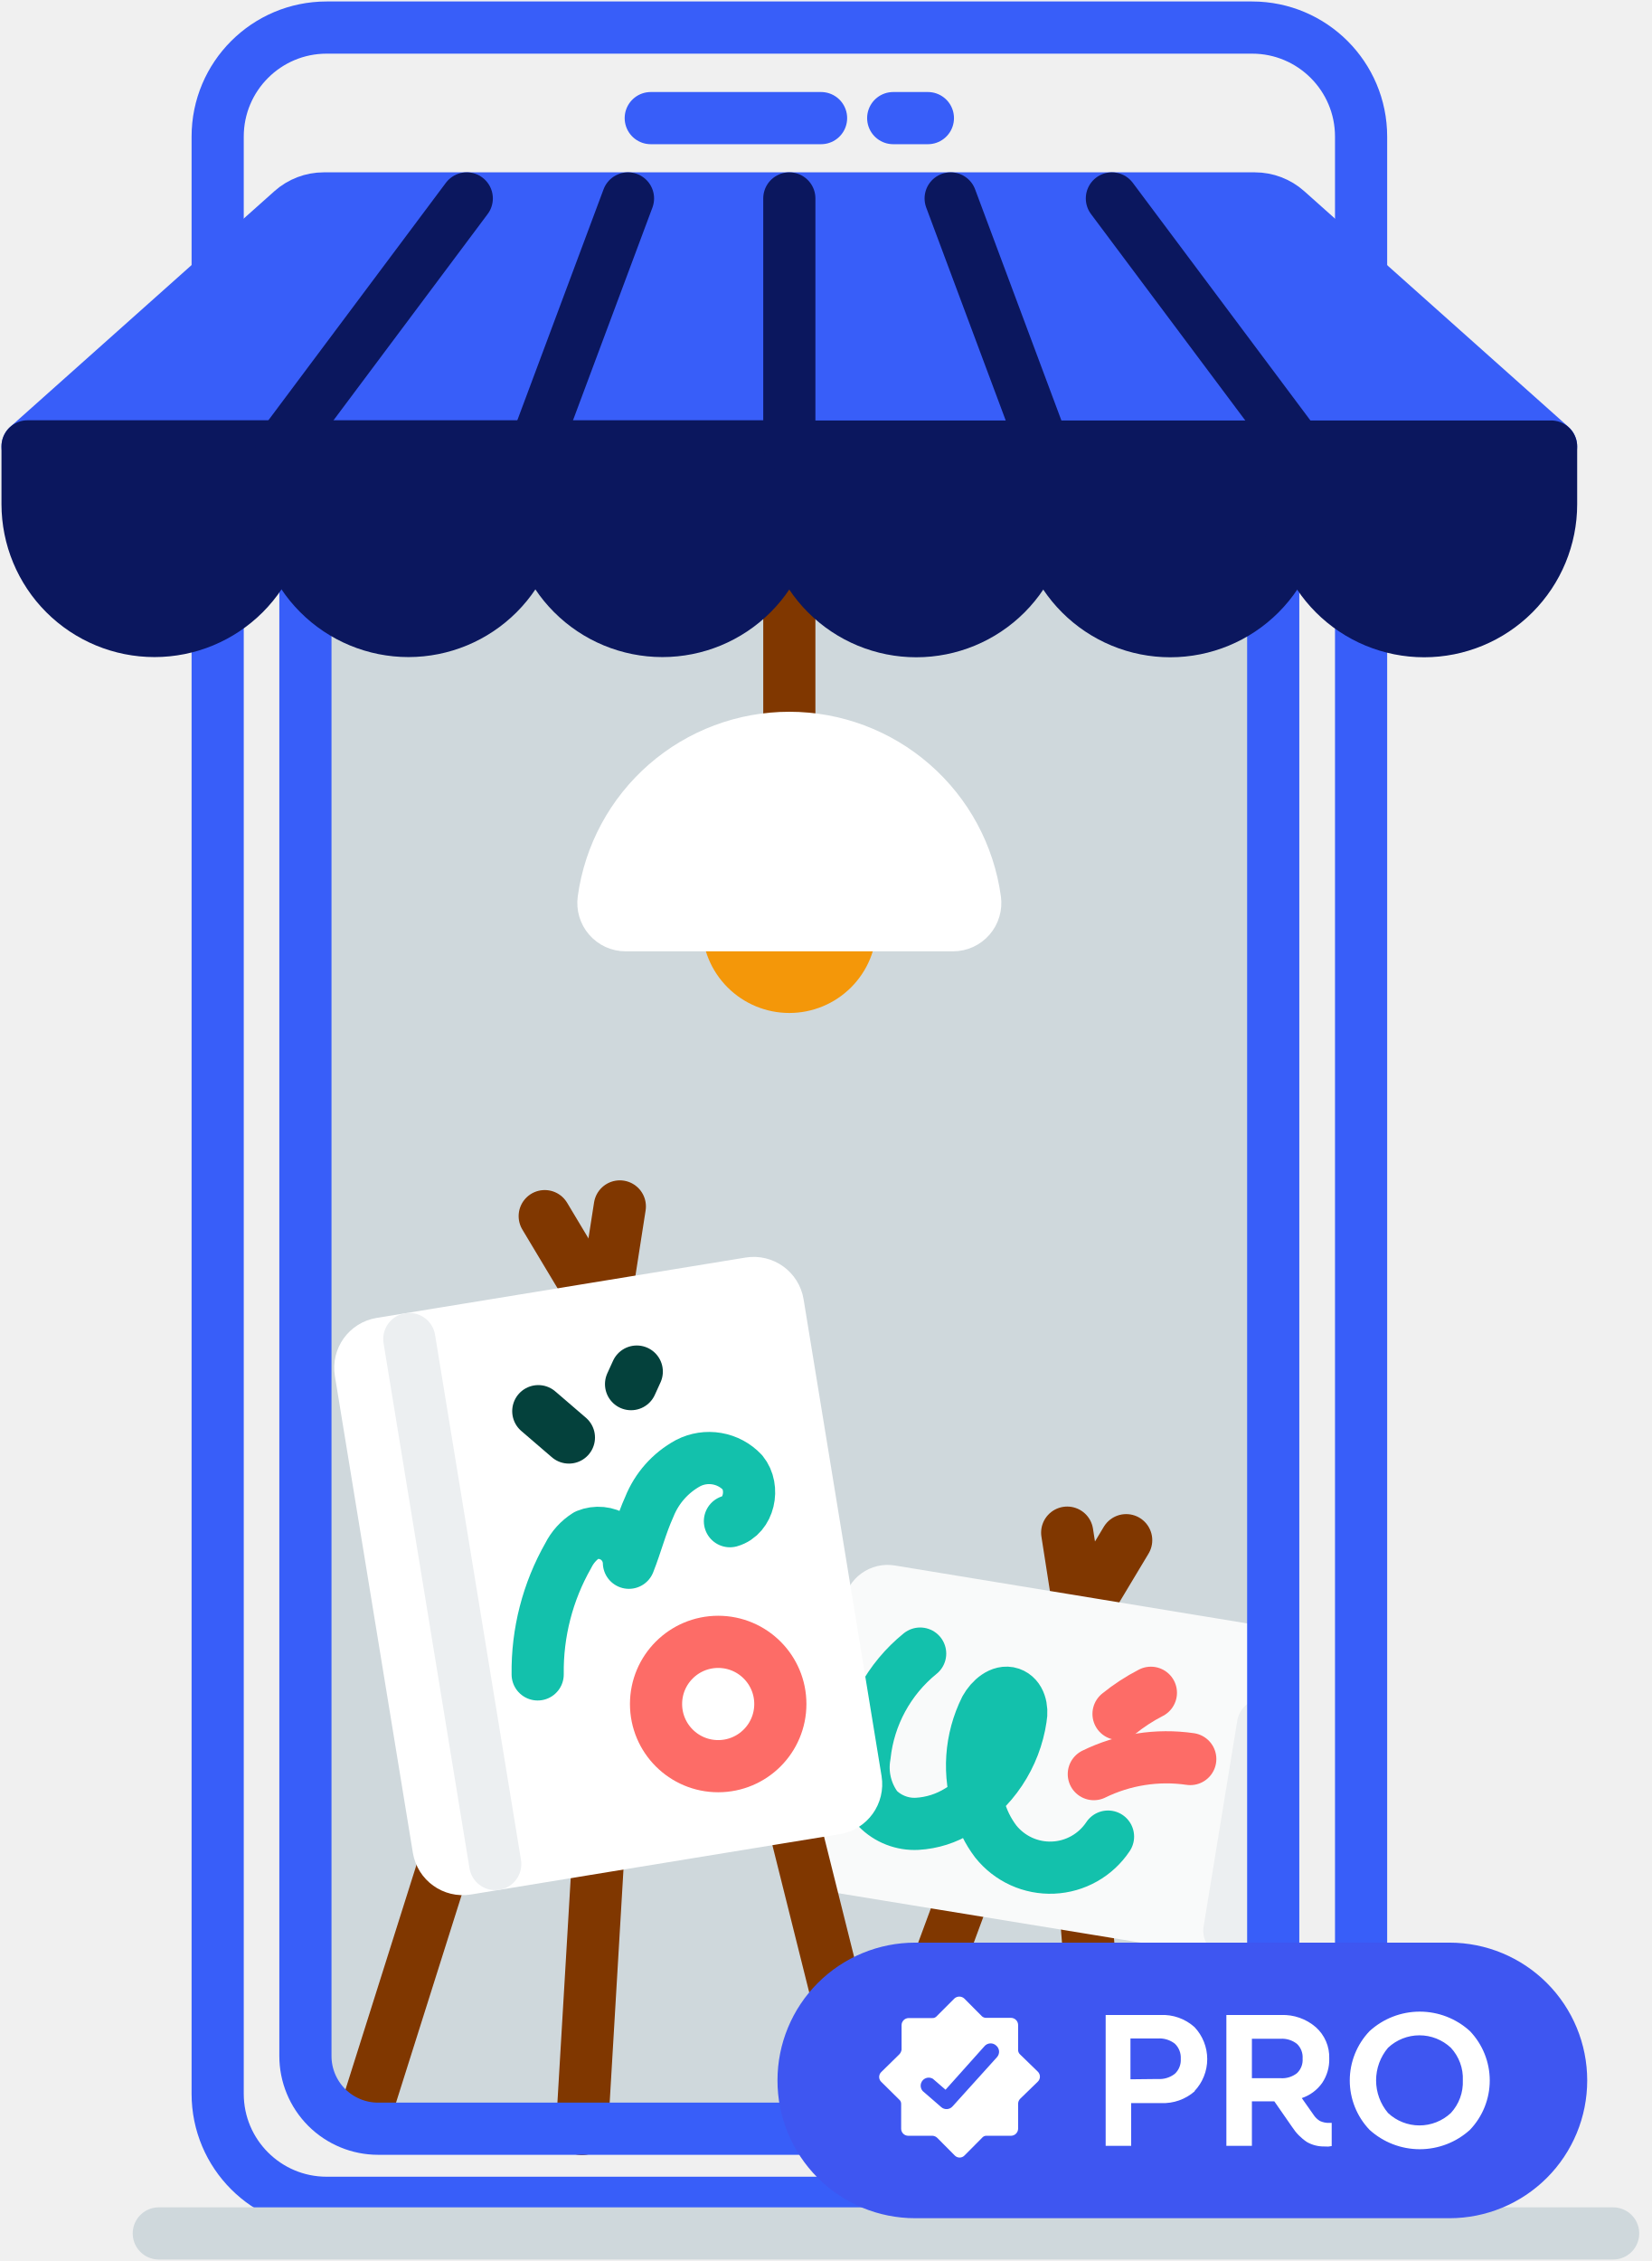
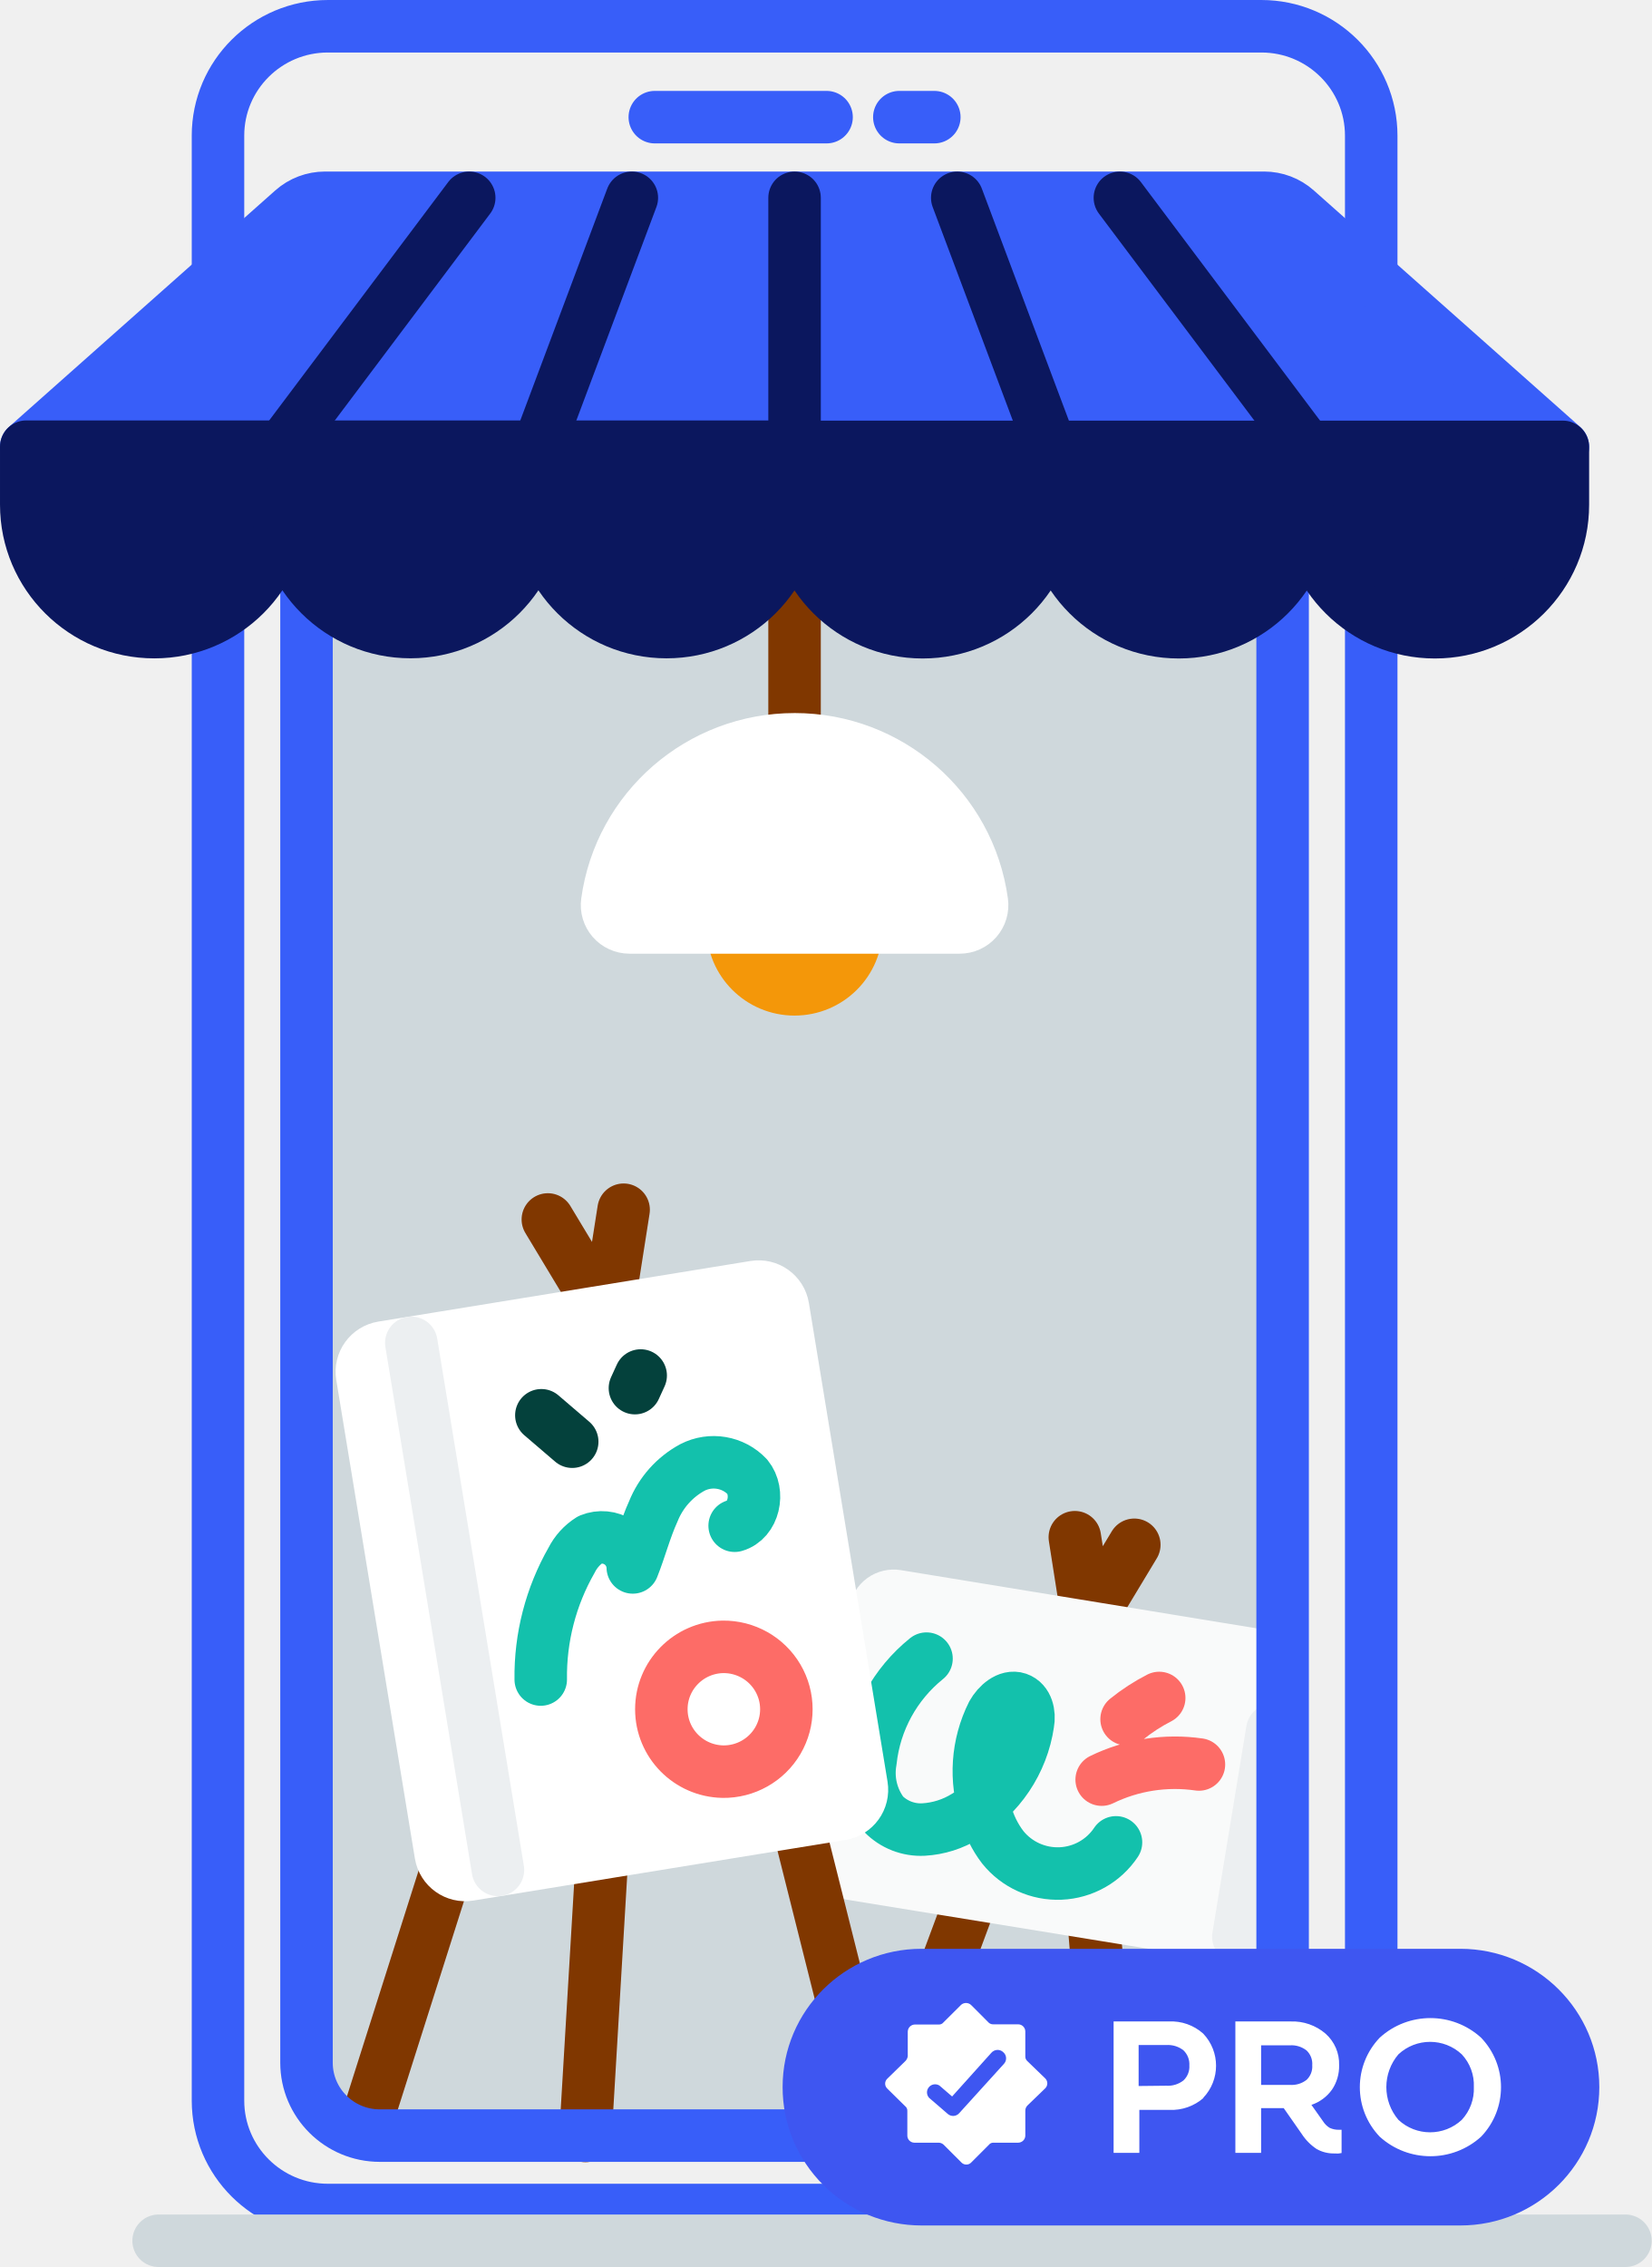
- <svg xmlns="http://www.w3.org/2000/svg" width="95" height="130" viewBox="0 0 95 130" fill="none">
-   <path d="M73.221 11.996V118.215C73.221 119.323 72.781 120.386 71.997 121.17C71.214 121.953 70.151 122.394 69.043 122.394H21.743C20.635 122.394 19.572 121.953 18.788 121.17C18.005 120.386 17.564 119.323 17.564 118.215V11.996" fill="#CFD8DC" />
-   <path d="M50.44 122.411L56.315 106.525" stroke="#803700" stroke-width="3" stroke-linecap="round" stroke-linejoin="round" />
-   <path d="M63.444 122.411L62.323 108.526" stroke="#803700" stroke-width="3" stroke-linecap="round" stroke-linejoin="round" />
-   <path d="M71.614 120.381L68.257 110.346" stroke="#803700" stroke-width="3" stroke-linecap="round" stroke-linejoin="round" />
-   <path d="M62.083 92.664L61.373 88.122" stroke="#803700" stroke-width="3" stroke-linecap="round" stroke-linejoin="round" />
-   <path d="M62.282 92.693L64.765 88.556" stroke="#803700" stroke-width="3" stroke-linecap="round" stroke-linejoin="round" />
-   <path d="M72.635 95.011L51.215 91.49C51.077 91.467 50.936 91.472 50.8 91.504C50.663 91.536 50.535 91.595 50.422 91.677C50.308 91.758 50.212 91.862 50.139 91.981C50.065 92.1 50.016 92.232 49.994 92.37L47.741 106.179C47.717 106.316 47.721 106.457 47.752 106.593C47.784 106.73 47.842 106.858 47.923 106.972C48.005 107.085 48.108 107.181 48.226 107.255C48.345 107.328 48.477 107.377 48.615 107.399L72.036 111.226C72.235 111.258 72.439 111.232 72.623 111.149L72.635 95.011Z" fill="#F9FAFA" stroke="#F9FAFA" stroke-width="3" stroke-linecap="round" stroke-linejoin="round" />
-   <path d="M72.635 99.172L70.698 111.009" stroke="#ECEFF1" stroke-width="3" stroke-linecap="round" stroke-linejoin="round" />
-   <path d="M52.917 95.076C51.118 96.532 49.97 98.643 49.724 100.944C49.63 101.471 49.646 102.011 49.772 102.531C49.897 103.052 50.129 103.54 50.452 103.966C50.749 104.27 51.107 104.508 51.503 104.662C51.898 104.817 52.322 104.886 52.747 104.864C53.598 104.815 54.423 104.553 55.147 104.101C56.097 103.534 56.91 102.762 57.525 101.841C58.14 100.92 58.542 99.874 58.703 98.779C58.803 98.239 58.662 97.552 58.116 97.364C57.571 97.177 56.972 97.699 56.673 98.239C56.239 99.108 55.983 100.054 55.917 101.023C55.852 101.992 55.979 102.965 56.291 103.884C56.482 104.607 56.813 105.285 57.265 105.88C57.658 106.372 58.162 106.765 58.735 107.026C59.308 107.287 59.935 107.409 60.565 107.381C61.194 107.354 61.808 107.178 62.356 106.868C62.905 106.558 63.372 106.123 63.721 105.598" stroke="#13C1AC" stroke-width="3" stroke-linecap="round" stroke-linejoin="round" />
-   <path d="M62.904 102.006C64.623 101.165 66.556 100.863 68.45 101.138" stroke="#FD6C67" stroke-width="3" stroke-linecap="round" stroke-linejoin="round" />
-   <path d="M64.325 98.544C64.902 98.076 65.525 97.669 66.186 97.329" stroke="#FD6C67" stroke-width="3" stroke-linecap="round" stroke-linejoin="round" />
-   <path d="M45.393 56.743C44.459 56.743 43.564 56.372 42.903 55.712C42.243 55.052 41.872 54.156 41.872 53.222H48.914C48.914 54.156 48.543 55.052 47.883 55.712C47.223 56.372 46.327 56.743 45.393 56.743Z" fill="#F49709" stroke="#F49709" stroke-width="3" stroke-linecap="round" stroke-linejoin="round" />
-   <path d="M45.393 42.424V32.448" stroke="#803700" stroke-width="3" stroke-linecap="round" stroke-linejoin="round" />
-   <path d="M45.393 42.424C42.787 42.424 40.269 43.368 38.306 45.081C36.342 46.794 35.066 49.161 34.712 51.743C34.687 51.924 34.701 52.108 34.753 52.282C34.805 52.457 34.893 52.619 35.013 52.757C35.132 52.895 35.28 53.006 35.446 53.082C35.611 53.158 35.792 53.198 35.974 53.198H54.812C54.994 53.198 55.174 53.158 55.34 53.082C55.506 53.006 55.654 52.895 55.773 52.757C55.893 52.619 55.981 52.457 56.033 52.282C56.085 52.108 56.099 51.924 56.074 51.743C55.72 49.161 54.444 46.794 52.48 45.081C50.517 43.368 47.999 42.424 45.393 42.424Z" fill="white" stroke="white" stroke-width="3" stroke-linecap="round" stroke-linejoin="round" />
-   <path d="M50.047 122.411L45.54 104.389" stroke="#803700" stroke-width="3" stroke-linecap="round" stroke-linejoin="round" />
-   <path d="M33.469 122.411L34.431 106.162" stroke="#803700" stroke-width="3" stroke-linecap="round" stroke-linejoin="round" />
-   <path d="M20.816 122.118L25.587 107.024" stroke="#803700" stroke-width="3" stroke-linecap="round" stroke-linejoin="round" />
-   <path d="M34.742 75.158L35.646 69.366" stroke="#803700" stroke-width="3" stroke-linecap="round" stroke-linejoin="round" />
-   <path d="M34.489 75.2L31.326 69.924" stroke="#803700" stroke-width="3" stroke-linecap="round" stroke-linejoin="round" />
-   <path d="M43.116 73.786L21.902 77.256C21.134 77.382 20.613 78.106 20.739 78.873L25.223 106.285C25.349 107.052 26.073 107.573 26.84 107.447L48.054 103.977C48.822 103.851 49.343 103.127 49.217 102.36L44.733 74.948C44.608 74.181 43.884 73.66 43.116 73.786Z" fill="white" stroke="white" stroke-width="3" stroke-linecap="round" stroke-linejoin="round" />
-   <path d="M23.539 76.989L28.48 107.177" stroke="#ECEFF1" stroke-width="3" stroke-linecap="round" stroke-linejoin="round" />
-   <path d="M41.302 101.549C43.276 101.549 44.876 99.949 44.876 97.975C44.876 96.001 43.276 94.401 41.302 94.401C39.329 94.401 37.728 96.001 37.728 97.975C37.728 99.949 39.329 101.549 41.302 101.549Z" stroke="#FD6C67" stroke-width="3" stroke-linecap="round" stroke-linejoin="round" />
-   <path d="M30.921 96.273C30.888 93.878 31.496 91.517 32.682 89.436C32.922 88.955 33.289 88.549 33.744 88.263C34.008 88.155 34.294 88.113 34.578 88.141C34.862 88.169 35.135 88.265 35.373 88.421C35.612 88.578 35.809 88.79 35.947 89.039C36.085 89.288 36.161 89.568 36.168 89.853C36.59 88.791 36.872 87.67 37.341 86.637C37.769 85.565 38.558 84.677 39.571 84.125C40.08 83.862 40.66 83.772 41.225 83.869C41.789 83.965 42.307 84.243 42.699 84.659C43.421 85.545 43.081 87.153 41.977 87.464" stroke="#13C1AC" stroke-width="3" stroke-linecap="round" stroke-linejoin="round" />
-   <path d="M30.956 81.138L32.717 82.652" stroke="#04413C" stroke-width="3" stroke-linecap="round" stroke-linejoin="round" />
-   <path d="M36.291 79.583L36.62 78.861" stroke="#04413C" stroke-width="3" stroke-linecap="round" stroke-linejoin="round" />
-   <path d="M72.006 1.585H18.785C15.324 1.585 12.518 4.392 12.518 7.853V120.387C12.518 123.848 15.324 126.654 18.785 126.654H72.006C75.468 126.654 78.274 123.848 78.274 120.387V7.853C78.274 4.392 75.468 1.585 72.006 1.585Z" stroke="#385EF9" stroke-width="3" stroke-linecap="round" stroke-linejoin="round" />
-   <path d="M37.424 6.791H47.218" stroke="#385EF9" stroke-width="3" stroke-linecap="round" stroke-linejoin="round" />
-   <path d="M51.367 6.791H53.362" stroke="#385EF9" stroke-width="3" stroke-linecap="round" stroke-linejoin="round" />
-   <path d="M9.132 128.415H92.769" stroke="#CFD8DC" stroke-width="3" stroke-linecap="round" stroke-linejoin="round" />
-   <path d="M73.221 11.996V118.215C73.221 119.323 72.781 120.386 71.997 121.17C71.214 121.953 70.151 122.394 69.043 122.394H21.743C20.635 122.394 19.572 121.953 18.788 121.17C18.005 120.386 17.564 119.323 17.564 118.215V11.996" stroke="#385EF9" stroke-width="3" stroke-linecap="round" stroke-linejoin="round" />
-   <path d="M72.165 11.409H18.621C17.941 11.409 17.285 11.66 16.778 12.113L1.585 25.664H89.201L74.008 12.113C73.501 11.66 72.845 11.409 72.165 11.409Z" fill="#385EF9" stroke="#385EF9" stroke-width="3" stroke-linecap="round" stroke-linejoin="round" />
-   <path d="M1.585 25.664H16.186V28.985C16.184 30.92 15.414 32.776 14.045 34.144C12.677 35.511 10.82 36.28 8.885 36.28C6.95 36.28 5.094 35.511 3.725 34.144C2.356 32.776 1.587 30.92 1.585 28.985V25.664Z" fill="#0B175E" stroke="#0B175E" stroke-width="3" stroke-linecap="round" stroke-linejoin="round" />
-   <path d="M16.186 25.664H30.786V28.985C30.785 30.919 30.016 32.774 28.648 34.141C27.28 35.509 25.426 36.278 23.492 36.28C21.556 36.28 19.699 35.511 18.33 34.141C16.961 32.772 16.191 30.915 16.191 28.979V25.664H16.186Z" fill="#0B175E" stroke="#0B175E" stroke-width="3" stroke-linecap="round" stroke-linejoin="round" />
-   <path d="M30.792 25.664H45.393V28.985C45.391 30.92 44.621 32.776 43.252 34.144C41.883 35.511 40.028 36.28 38.092 36.28C36.156 36.28 34.299 35.511 32.93 34.141C31.561 32.772 30.792 30.915 30.792 28.979V25.664Z" fill="#0B175E" stroke="#0B175E" stroke-width="3" stroke-linecap="round" stroke-linejoin="round" />
-   <path d="M81.901 36.291C79.965 36.291 78.108 35.522 76.739 34.153C75.37 32.784 74.6 30.927 74.6 28.991V25.675H89.201V28.991C89.201 30.927 88.432 32.784 87.063 34.153C85.694 35.522 83.837 36.291 81.901 36.291Z" fill="#0B175E" stroke="#0B175E" stroke-width="3" stroke-linecap="round" stroke-linejoin="round" />
-   <path d="M67.3 36.291C66.341 36.291 65.392 36.103 64.507 35.736C63.621 35.369 62.816 34.831 62.138 34.153C61.46 33.475 60.922 32.671 60.556 31.785C60.189 30.899 60 29.95 60 28.991V25.675H74.601V28.991C74.601 30.927 73.831 32.784 72.462 34.153C71.093 35.522 69.236 36.291 67.3 36.291Z" fill="#0B175E" stroke="#0B175E" stroke-width="3" stroke-linecap="round" stroke-linejoin="round" />
-   <path d="M52.694 36.291C50.758 36.291 48.901 35.522 47.532 34.153C46.163 32.784 45.393 30.927 45.393 28.991V25.675H59.994V28.991C59.994 30.927 59.225 32.784 57.856 34.153C56.487 35.522 54.63 36.291 52.694 36.291Z" fill="#0B175E" stroke="#0B175E" stroke-width="3" stroke-linecap="round" stroke-linejoin="round" />
-   <path d="M26.843 11.409L16.186 25.664" stroke="#0B175E" stroke-width="3" stroke-linecap="round" stroke-linejoin="round" />
-   <path d="M36.115 11.409L30.792 25.664" stroke="#0B175E" stroke-width="3" stroke-linecap="round" stroke-linejoin="round" />
-   <path d="M63.943 11.409L74.6 25.664" stroke="#0B175E" stroke-width="3" stroke-linecap="round" stroke-linejoin="round" />
-   <path d="M54.671 11.409L59.994 25.664" stroke="#0B175E" stroke-width="3" stroke-linecap="round" stroke-linejoin="round" />
-   <path d="M45.393 11.409V25.664" stroke="#0B175E" stroke-width="3" stroke-linecap="round" stroke-linejoin="round" />
-   <path fill-rule="evenodd" clip-rule="evenodd" d="M44.712 119.612C44.712 117.512 45.546 115.499 47.031 114.014C48.515 112.529 50.529 111.695 52.629 111.695H83.356C85.457 111.695 87.472 112.53 88.958 114.016C90.444 115.501 91.278 117.517 91.278 119.618C91.278 121.719 90.444 123.734 88.958 125.22C87.472 126.705 85.457 127.54 83.356 127.54H52.629C51.588 127.54 50.557 127.335 49.596 126.936C48.635 126.538 47.762 125.954 47.026 125.217C46.291 124.481 45.708 123.607 45.311 122.645C44.914 121.683 44.71 120.652 44.712 119.612Z" fill="#3E56F1" />
-   <path fill-rule="evenodd" clip-rule="evenodd" d="M84.535 122.458C85.265 121.694 85.673 120.678 85.673 119.621C85.673 118.564 85.265 117.548 84.535 116.783C83.747 116.062 82.717 115.662 81.648 115.662C80.579 115.662 79.549 116.062 78.761 116.783C78.031 117.548 77.623 118.564 77.623 119.621C77.623 120.678 78.031 121.694 78.761 122.458C79.551 123.176 80.581 123.573 81.648 123.573C82.716 123.573 83.745 123.176 84.535 122.458ZM68.691 120.234C69.163 119.737 69.426 119.077 69.426 118.391C69.426 117.706 69.163 117.046 68.691 116.549C68.154 116.068 67.45 115.819 66.731 115.856H63.585V123.38H65.052V120.921H66.766C67.48 120.953 68.178 120.707 68.714 120.234H68.691ZM65.011 119.553V117.206H66.584C66.936 117.181 67.285 117.288 67.564 117.505C67.68 117.616 67.772 117.752 67.83 117.902C67.889 118.052 67.914 118.213 67.904 118.374C67.915 118.534 67.89 118.694 67.831 118.843C67.772 118.993 67.681 119.127 67.564 119.236C67.285 119.454 66.936 119.56 66.584 119.536L65.011 119.553ZM76.161 123.415C75.812 123.421 75.468 123.334 75.163 123.162C74.823 122.936 74.534 122.643 74.312 122.3L73.285 120.821H71.995V123.38H70.527V115.856H73.679C74.406 115.828 75.118 116.078 75.668 116.554C75.923 116.78 76.124 117.059 76.258 117.371C76.392 117.684 76.455 118.022 76.443 118.362C76.456 118.858 76.314 119.346 76.038 119.759C75.75 120.168 75.339 120.474 74.864 120.633L75.533 121.584C75.627 121.732 75.753 121.856 75.903 121.948C76.075 122.029 76.264 122.067 76.454 122.059H76.584V123.391L76.39 123.421L76.161 123.415ZM71.995 119.489V117.223H73.632C73.976 117.198 74.317 117.303 74.588 117.517C74.701 117.625 74.788 117.757 74.844 117.903C74.9 118.049 74.923 118.206 74.911 118.362C74.923 118.517 74.9 118.673 74.844 118.818C74.788 118.963 74.701 119.094 74.588 119.201C74.317 119.413 73.975 119.516 73.632 119.489H71.995ZM84.125 119.612C84.14 119.27 84.087 118.928 83.969 118.607C83.851 118.286 83.671 117.991 83.438 117.74C82.948 117.28 82.302 117.024 81.63 117.024C80.959 117.024 80.313 117.28 79.823 117.74C79.38 118.264 79.137 118.928 79.137 119.615C79.137 120.301 79.38 120.966 79.823 121.49C80.313 121.949 80.959 122.205 81.63 122.205C82.302 122.205 82.948 121.949 83.438 121.49C83.67 121.237 83.851 120.942 83.969 120.619C84.086 120.297 84.139 119.955 84.125 119.612Z" fill="white" />
-   <path fill-rule="evenodd" clip-rule="evenodd" d="M55.463 114.917L56.472 115.932C56.547 115.996 56.644 116.028 56.742 116.02H58.15C58.256 116.023 58.357 116.067 58.431 116.143C58.506 116.218 58.548 116.319 58.55 116.425V117.851C58.547 117.903 58.556 117.955 58.577 118.003C58.597 118.05 58.628 118.093 58.667 118.127L59.676 119.107C59.717 119.145 59.749 119.19 59.771 119.241C59.793 119.291 59.805 119.346 59.805 119.401C59.805 119.456 59.793 119.51 59.771 119.561C59.749 119.611 59.717 119.657 59.676 119.694L58.667 120.674C58.627 120.715 58.596 120.764 58.576 120.817C58.556 120.871 58.547 120.928 58.55 120.985V122.399C58.547 122.504 58.504 122.604 58.429 122.678C58.355 122.753 58.255 122.796 58.15 122.799H56.742C56.69 122.795 56.639 122.805 56.592 122.827C56.545 122.848 56.504 122.881 56.472 122.922L55.463 123.937C55.427 123.974 55.384 124.003 55.336 124.022C55.289 124.042 55.238 124.052 55.187 124.052C55.136 124.052 55.085 124.042 55.037 124.022C54.99 124.003 54.947 123.974 54.911 123.937L53.902 122.922C53.828 122.849 53.73 122.805 53.626 122.799H52.223C52.118 122.797 52.017 122.754 51.943 122.68C51.868 122.605 51.826 122.505 51.824 122.399V120.985C51.828 120.933 51.818 120.88 51.797 120.832C51.775 120.784 51.742 120.742 51.701 120.709L50.674 119.694C50.637 119.658 50.608 119.615 50.589 119.568C50.569 119.52 50.559 119.47 50.559 119.418C50.559 119.367 50.569 119.316 50.589 119.269C50.608 119.221 50.637 119.179 50.674 119.142L51.678 118.157C51.77 118.079 51.83 117.97 51.848 117.851V116.437C51.849 116.331 51.892 116.23 51.966 116.154C52.04 116.079 52.141 116.035 52.247 116.032H53.608C53.661 116.036 53.713 116.026 53.761 116.005C53.809 115.983 53.852 115.95 53.884 115.909L54.893 114.9C54.973 114.831 55.076 114.795 55.181 114.798C55.287 114.801 55.387 114.844 55.463 114.917Z" fill="white" />
-   <path fill-rule="evenodd" clip-rule="evenodd" d="M57.3 117.623C57.346 117.663 57.383 117.713 57.409 117.768C57.436 117.823 57.451 117.883 57.455 117.944C57.458 118.005 57.449 118.066 57.428 118.124C57.408 118.181 57.376 118.234 57.335 118.28L54.782 121.108C54.702 121.201 54.588 121.257 54.466 121.266C54.344 121.275 54.224 121.235 54.131 121.155L53.063 120.228C52.989 120.145 52.948 120.039 52.946 119.928C52.945 119.817 52.983 119.709 53.054 119.624C53.125 119.539 53.224 119.482 53.333 119.463C53.443 119.445 53.555 119.467 53.65 119.524L54.377 120.152L56.608 117.658C56.649 117.607 56.7 117.566 56.759 117.537C56.817 117.508 56.881 117.491 56.946 117.487C57.011 117.484 57.076 117.494 57.137 117.518C57.198 117.541 57.254 117.577 57.3 117.623Z" fill="#3E56F1" />
+ <svg xmlns="http://www.w3.org/2000/svg" width="137.532" height="188.745" fill="none">
+   <path d="M106.8 17.32v154.411a6.104 6.076 0 01-6.102 6.075H31.623a6.104 6.076 0 01-6.101-6.075V17.321" fill="#cfd8dc" />
+   <path d="M73.53 177.831l8.58-23.093m10.411 23.093l-1.635-20.185m13.566 17.234l-4.902-14.588m-9.016-25.704l-1.037-6.603m1.327 6.645l3.626-6.014" stroke="#803700" stroke-width="4.371" stroke-linecap="round" stroke-linejoin="round" />
+   <path d="M105.943 138l-31.28-5.117a1.55 1.542 0 00-1.782 1.279l-3.292 20.073a1.54 1.532 0 001.277 1.773l34.203 5.563c.29.047.588.01.857-.112z" fill="#f9fafa" stroke="#f9fafa" stroke-width="4.371" stroke-linecap="round" stroke-linejoin="round" />
+   <path d="M105.943 144.048l-2.828 17.208" stroke="#eceff1" stroke-width="4.371" stroke-linecap="round" stroke-linejoin="round" />
+   <path d="M77.148 138.094a12.77 12.711 0 00-4.663 8.53 5.652 5.626 0 001.063 4.394 4.355 4.335 0 003.352 1.305 7.419 7.385 0 003.505-1.11 10.875 10.826 0 005.193-7.736c.146-.785-.06-1.784-.857-2.057-.796-.272-1.671.487-2.108 1.272a10.738 10.69 0 00-.558 8.206 8.261 8.261 0 001.423 2.902 5.846 5.82 0 004.819 2.182 5.827 5.8 0 004.609-2.592" stroke="#13c1ac" stroke-width="4.371" stroke-linecap="round" stroke-linejoin="round" />
+   <path d="M91.733 148.168a13.888 13.825 0 018.099-1.262m-6.024-3.77a15.798 15.798 0 012.716-1.767" stroke="#fd6c67" stroke-width="4.371" stroke-linecap="round" stroke-linejoin="round" />
+   <path d="M66.16 82.37a5.14 5.117 0 01-5.14-5.118h10.282a5.14 5.117 0 01-5.14 5.117z" fill="#f49709" stroke="#f49709" stroke-width="4.371" stroke-linecap="round" stroke-linejoin="round" />
+   <path d="M66.16 61.553V47.051" stroke="#803700" stroke-width="4.371" stroke-linecap="round" stroke-linejoin="round" />
+   <path d="M66.16 61.553a15.743 15.671 0 00-15.596 13.548 1.87 1.86 0 001.841 2.115h27.51A1.866 1.858 0 0081.76 75.1 15.743 15.671 0 0066.16 61.552z" fill="#fff" stroke="#fff" stroke-width="4.371" stroke-linecap="round" stroke-linejoin="round" />
+   <path d="M72.957 177.831l-6.582-26.199m-17.628 26.2l1.405-23.622M30.27 177.405l6.967-21.942m13.37-46.324l1.32-8.42m-1.689 8.481l-4.62-7.67" stroke="#803700" stroke-width="4.371" stroke-linecap="round" stroke-linejoin="round" />
+   <path d="M62.835 107.145l-30.98 5.044a2.056 2.047 0 00-1.698 2.35l6.548 39.85a2.056 2.056 0 002.362 1.689l30.98-5.044a2.058 2.048 0 001.698-2.351l-6.548-39.85a2.056 2.047 0 00-2.362-1.688z" fill="#fff" stroke="#fff" stroke-width="4.371" stroke-linecap="round" stroke-linejoin="round" />
+   <path d="M34.248 111.802l7.214 43.883" stroke="#eceff1" stroke-width="4.371" stroke-linecap="round" stroke-linejoin="round" />
+   <path d="M60.186 147.504a5.22 5.196 0 100-10.391 5.22 5.196 0 000 10.39z" stroke="#fd6c67" stroke-width="4.371" stroke-linecap="round" stroke-linejoin="round" />
+   <path d="M45.026 139.834a19.627 19.538 0 012.57-9.939c.351-.698.888-1.29 1.553-1.707a2.57 2.559 0 013.54 2.312c.616-1.543 1.028-3.172 1.713-4.674a7.224 7.191 0 013.256-3.651 3.848 3.83 0 014.568.776c1.055 1.288.558 3.625-1.054 4.077" stroke="#13c1ac" stroke-width="4.371" stroke-linecap="round" stroke-linejoin="round" />
+   <path d="M45.077 117.832l2.57 2.201m5.221-4.461l.48-1.05" stroke="#04413c" stroke-width="4.371" stroke-linecap="round" stroke-linejoin="round" />
+   <path d="M105.025 2.186h-77.72a9.152 9.11 0 00-9.153 9.111V174.89a9.152 9.11 0 009.152 9.11h77.72a9.152 9.11 0 009.154-9.11V11.297a9.152 9.11 0 00-9.153-9.111zM54.523 9.754h14.303m6.059 0h2.913" stroke="#385ef9" stroke-width="4.371" stroke-linecap="round" stroke-linejoin="round" />
+   <path d="M13.207 186.56h122.139" stroke="#cfd8dc" stroke-width="4.371" stroke-linecap="round" stroke-linejoin="round" />
+   <path d="M106.8 17.32v154.411a6.104 6.076 0 01-6.102 6.075H31.623a6.104 6.076 0 01-6.101-6.075V17.321" stroke="#385ef9" stroke-width="4.371" stroke-linecap="round" stroke-linejoin="round" />
+   <path d="M105.257 16.468H27.064a4.05 4.05 0 00-2.691 1.022L2.186 37.188h127.95L107.948 17.49a4.036 4.018 0 00-2.691-1.023z" fill="#385ef9" stroke="#385ef9" stroke-width="4.371" stroke-linecap="round" stroke-linejoin="round" />
+   <path d="M2.186 37.19h21.32v4.827a10.66 10.612 0 01-21.32 0zm21.322 0H44.83v4.827a10.66 10.612 0 01-10.652 10.605 10.66 10.612 0 01-10.66-10.612v-4.82zm21.33 0h21.321v4.827a10.66 10.612 0 01-21.321-.009zm74.636 15.448a10.66 10.612 0 01-10.661-10.612v-4.82h21.323v4.82a10.66 10.612 0 01-10.661 10.612zm-21.322 0a10.66 10.612 0 01-10.66-10.612v-4.82h21.32v4.82a10.66 10.612 0 01-10.66 10.612zm-21.33 0a10.66 10.612 0 01-10.66-10.612v-4.82h21.321v4.82a10.66 10.612 0 01-10.66 10.612z" fill="#0b175e" stroke="#0b175e" stroke-width="4.371" stroke-linecap="round" stroke-linejoin="round" />
+   <path d="M39.071 16.468l-15.563 20.72m29.103-20.72L44.838 37.19M93.25 16.47l15.563 20.719m-29.105-20.72l7.775 20.721M66.161 16.47v20.72" stroke="#0b175e" stroke-width="4.371" stroke-linecap="round" stroke-linejoin="round" />
+   <path fill-rule="evenodd" clip-rule="evenodd" d="M65.166 173.762a11.562 11.509 0 0111.56-11.509H121.6a11.57 11.517 0 010 23.034H76.728a11.551 11.499 0 01-8.181-3.377 11.548 11.496 0 01-3.381-8.148z" fill="#3e56f1" />
+   <path fill-rule="evenodd" clip-rule="evenodd" d="M123.322 177.9a5.996 5.969 0 000-8.25 6.25 6.222 0 00-8.433 0 6.002 5.975 0 000 8.25 6.27 6.242 0 008.433 0zm-23.138-3.234a3.906 3.889 0 000-5.356 3.98 3.963 0 00-2.863-1.008h-4.594v10.938h2.143v-3.575h2.503a4.028 4.01 0 002.844-.999zm-5.374-.99v-3.411h2.297a2.088 2.079 0 011.43.434 1.614 1.606 0 01.497 1.264 1.571 1.564 0 01-.496 1.253 2.09 2.08 0 01-1.431.436zm16.283 5.615a2.86 2.846 0 01-1.458-.368 4.333 4.313 0 01-1.241-1.253l-1.501-2.15h-1.884v3.72h-2.144v-10.938h4.603a4.197 4.178 0 012.906 1.015 3.375 3.36 0 011.13 2.628 3.48 3.48 0 01-.591 2.03 3.43 3.43 0 01-1.715 1.271l.979 1.383c.136.215.321.395.539.53.251.117.527.172.804.16h.19v1.937l-.283.043zm-6.084-5.708v-3.294h2.39c.503-.036 1 .117 1.396.428a1.545 1.538 0 01.472 1.228 1.533 1.526 0 01-.472 1.22 2.015 2.006 0 01-1.396.418h-2.392zm17.714.18a3.77 3.753 0 00-1.003-2.722 3.855 3.838 0 00-5.28 0 4.24 4.22 0 000 5.451 3.86 3.842 0 005.28 0 3.807 3.79 0 001.003-2.73zm-41.857-6.826l1.474 1.476a.54.538 0 00.394.127h2.056a.599.596 0 01.584.59v2.072a.508.506 0 00.171.401l1.475 1.425a.587.584 0 010 .853l-1.475 1.425a.615.612 0 00-.17.452v2.056a.599.596 0 01-.585.581h-2.056a.456.454 0 00-.394.179l-1.475 1.475a.56.557 0 01-.62.124.539.536 0 01-.185-.124l-1.475-1.475a.625.622 0 00-.401-.179h-2.05a.593.59 0 01-.583-.581v-2.056a.472.47 0 00-.179-.401l-1.5-1.476a.567.564 0 010-.802l1.467-1.432a.726.722 0 00.248-.445v-2.055a.603.6 0 01.583-.59h1.987a.47.468 0 00.403-.178l1.475-1.467a.616.613 0 01.831.025z" fill="#fff" />
+   <path fill-rule="evenodd" clip-rule="evenodd" d="M83.549 170.87a.666.663 0 01.226.467.68.677 0 01-.175.489l-3.728 4.111a.673.67 0 01-.95.068l-1.56-1.347a.676.673 0 01.857-1.024l1.061.913 3.257-3.625a.667.664 0 01.222-.176.676.673 0 01.79.125z" fill="#3e56f1" />
</svg>
